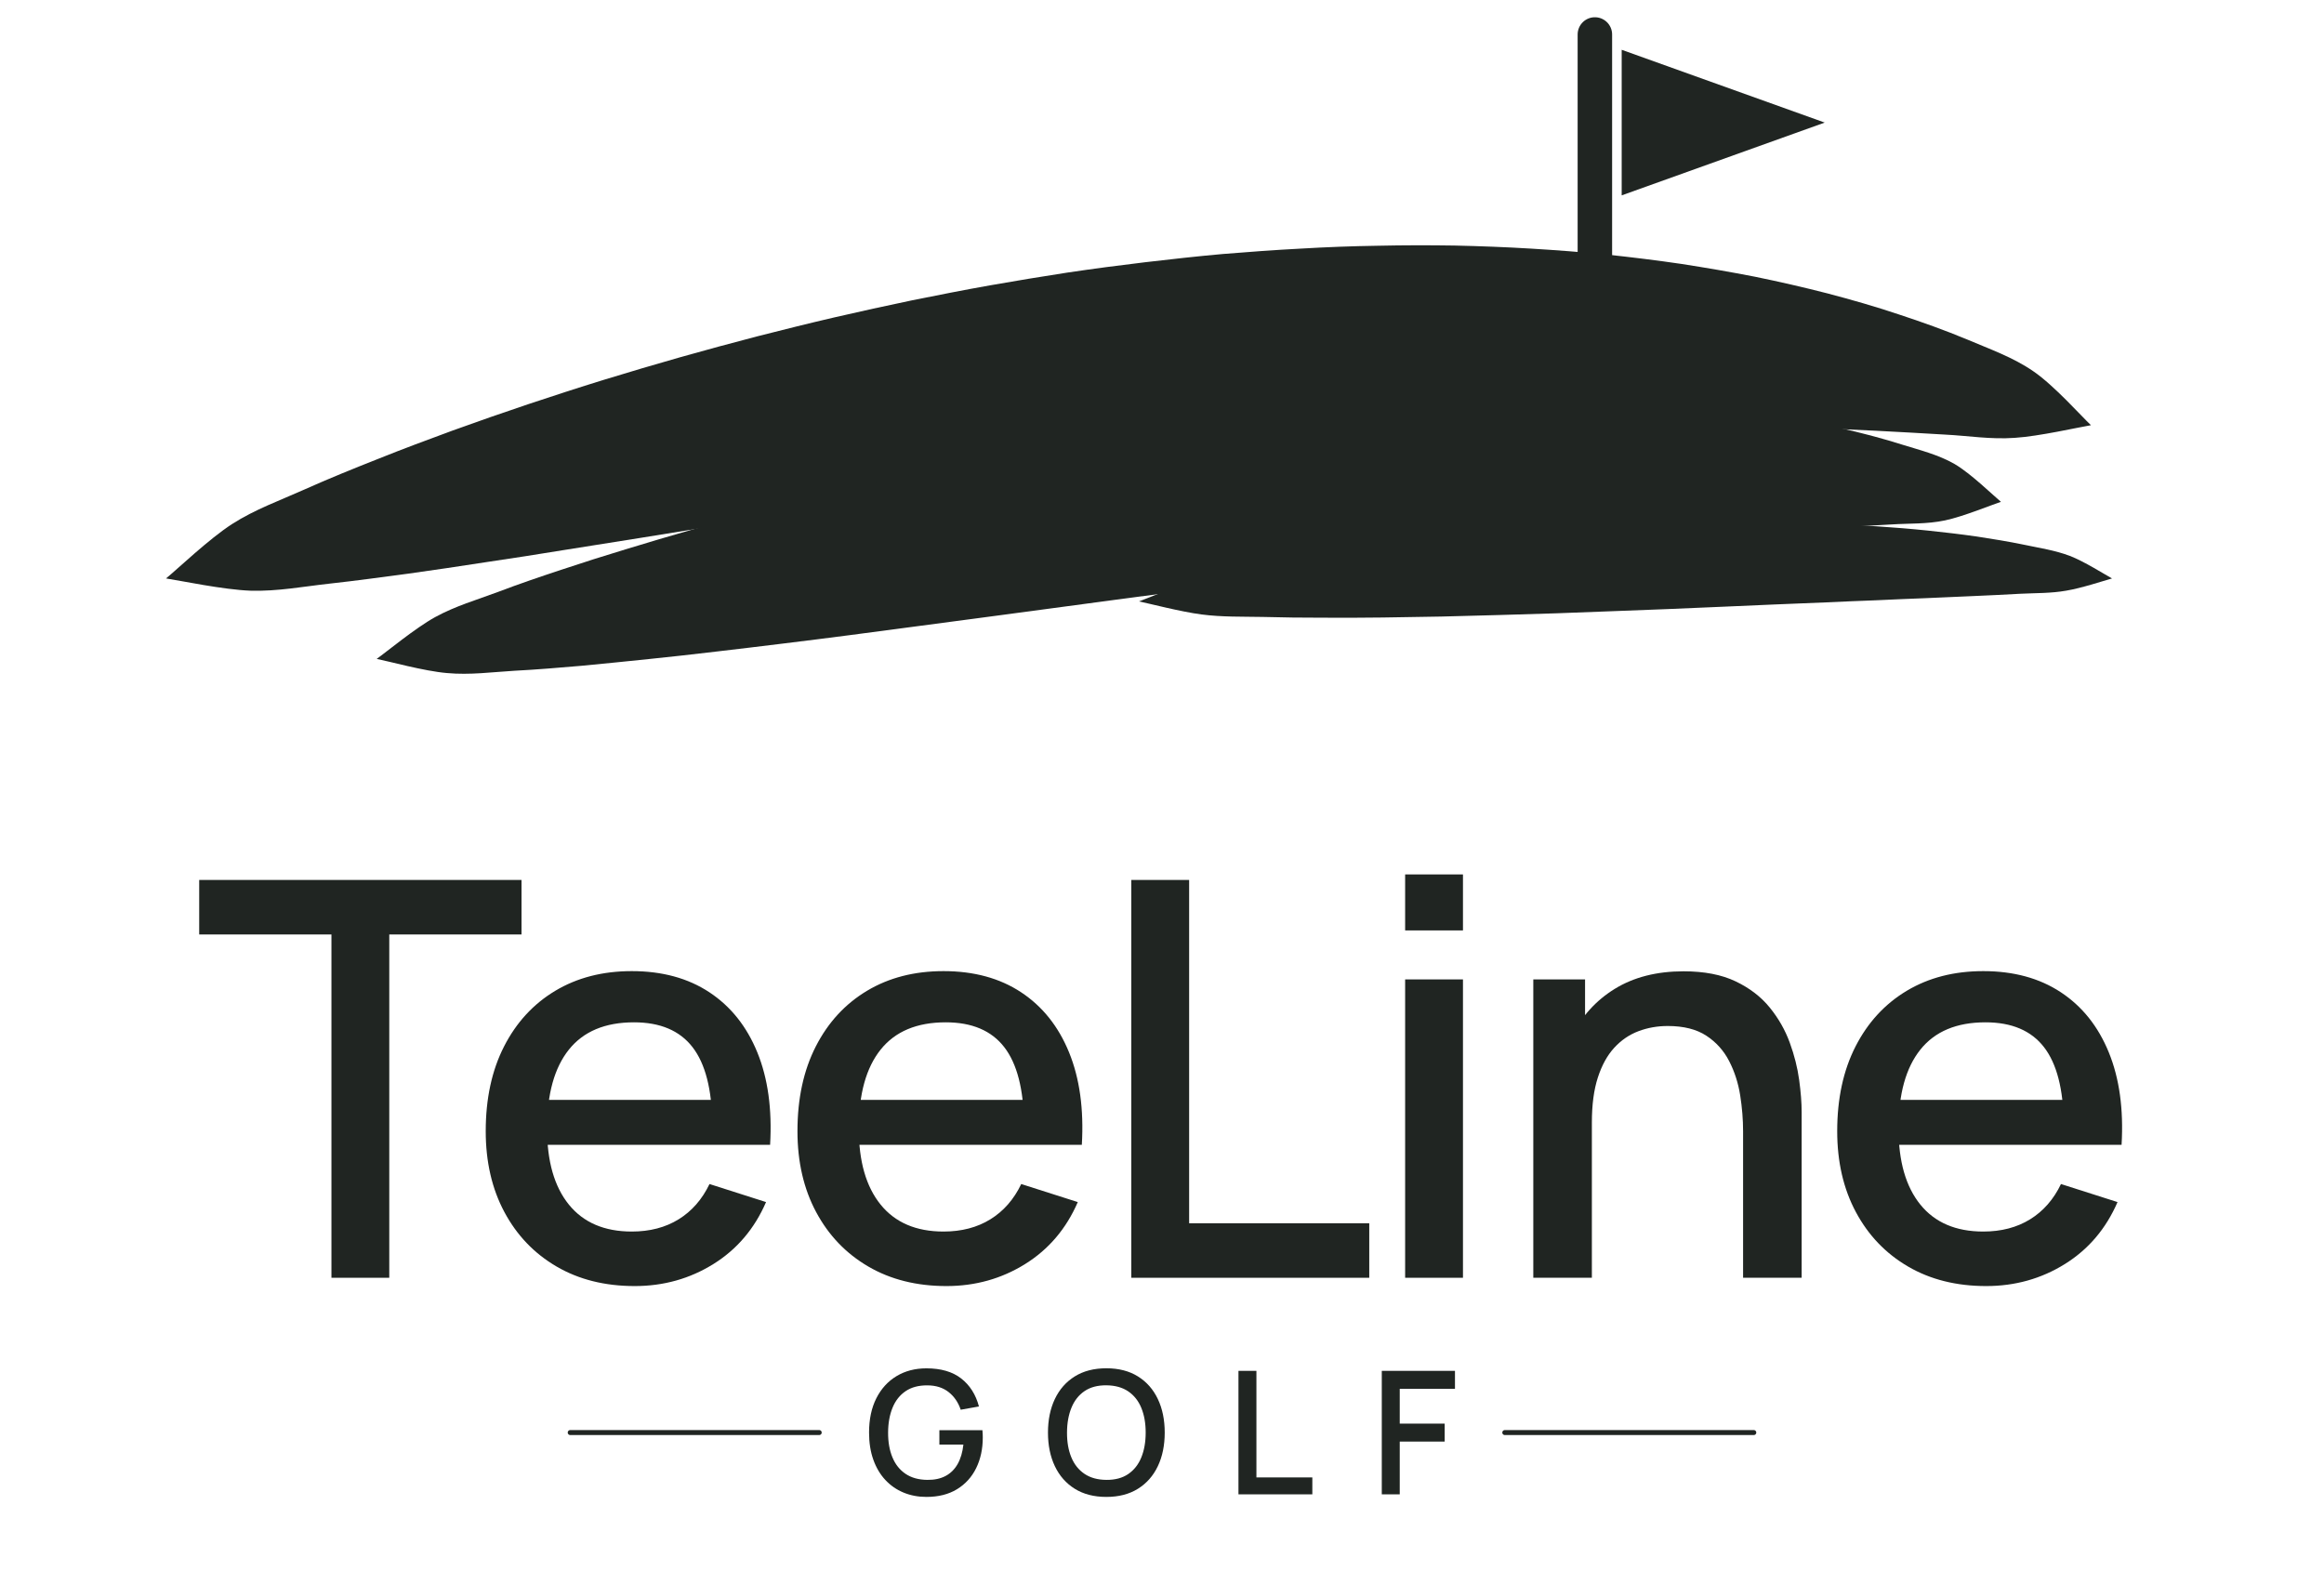
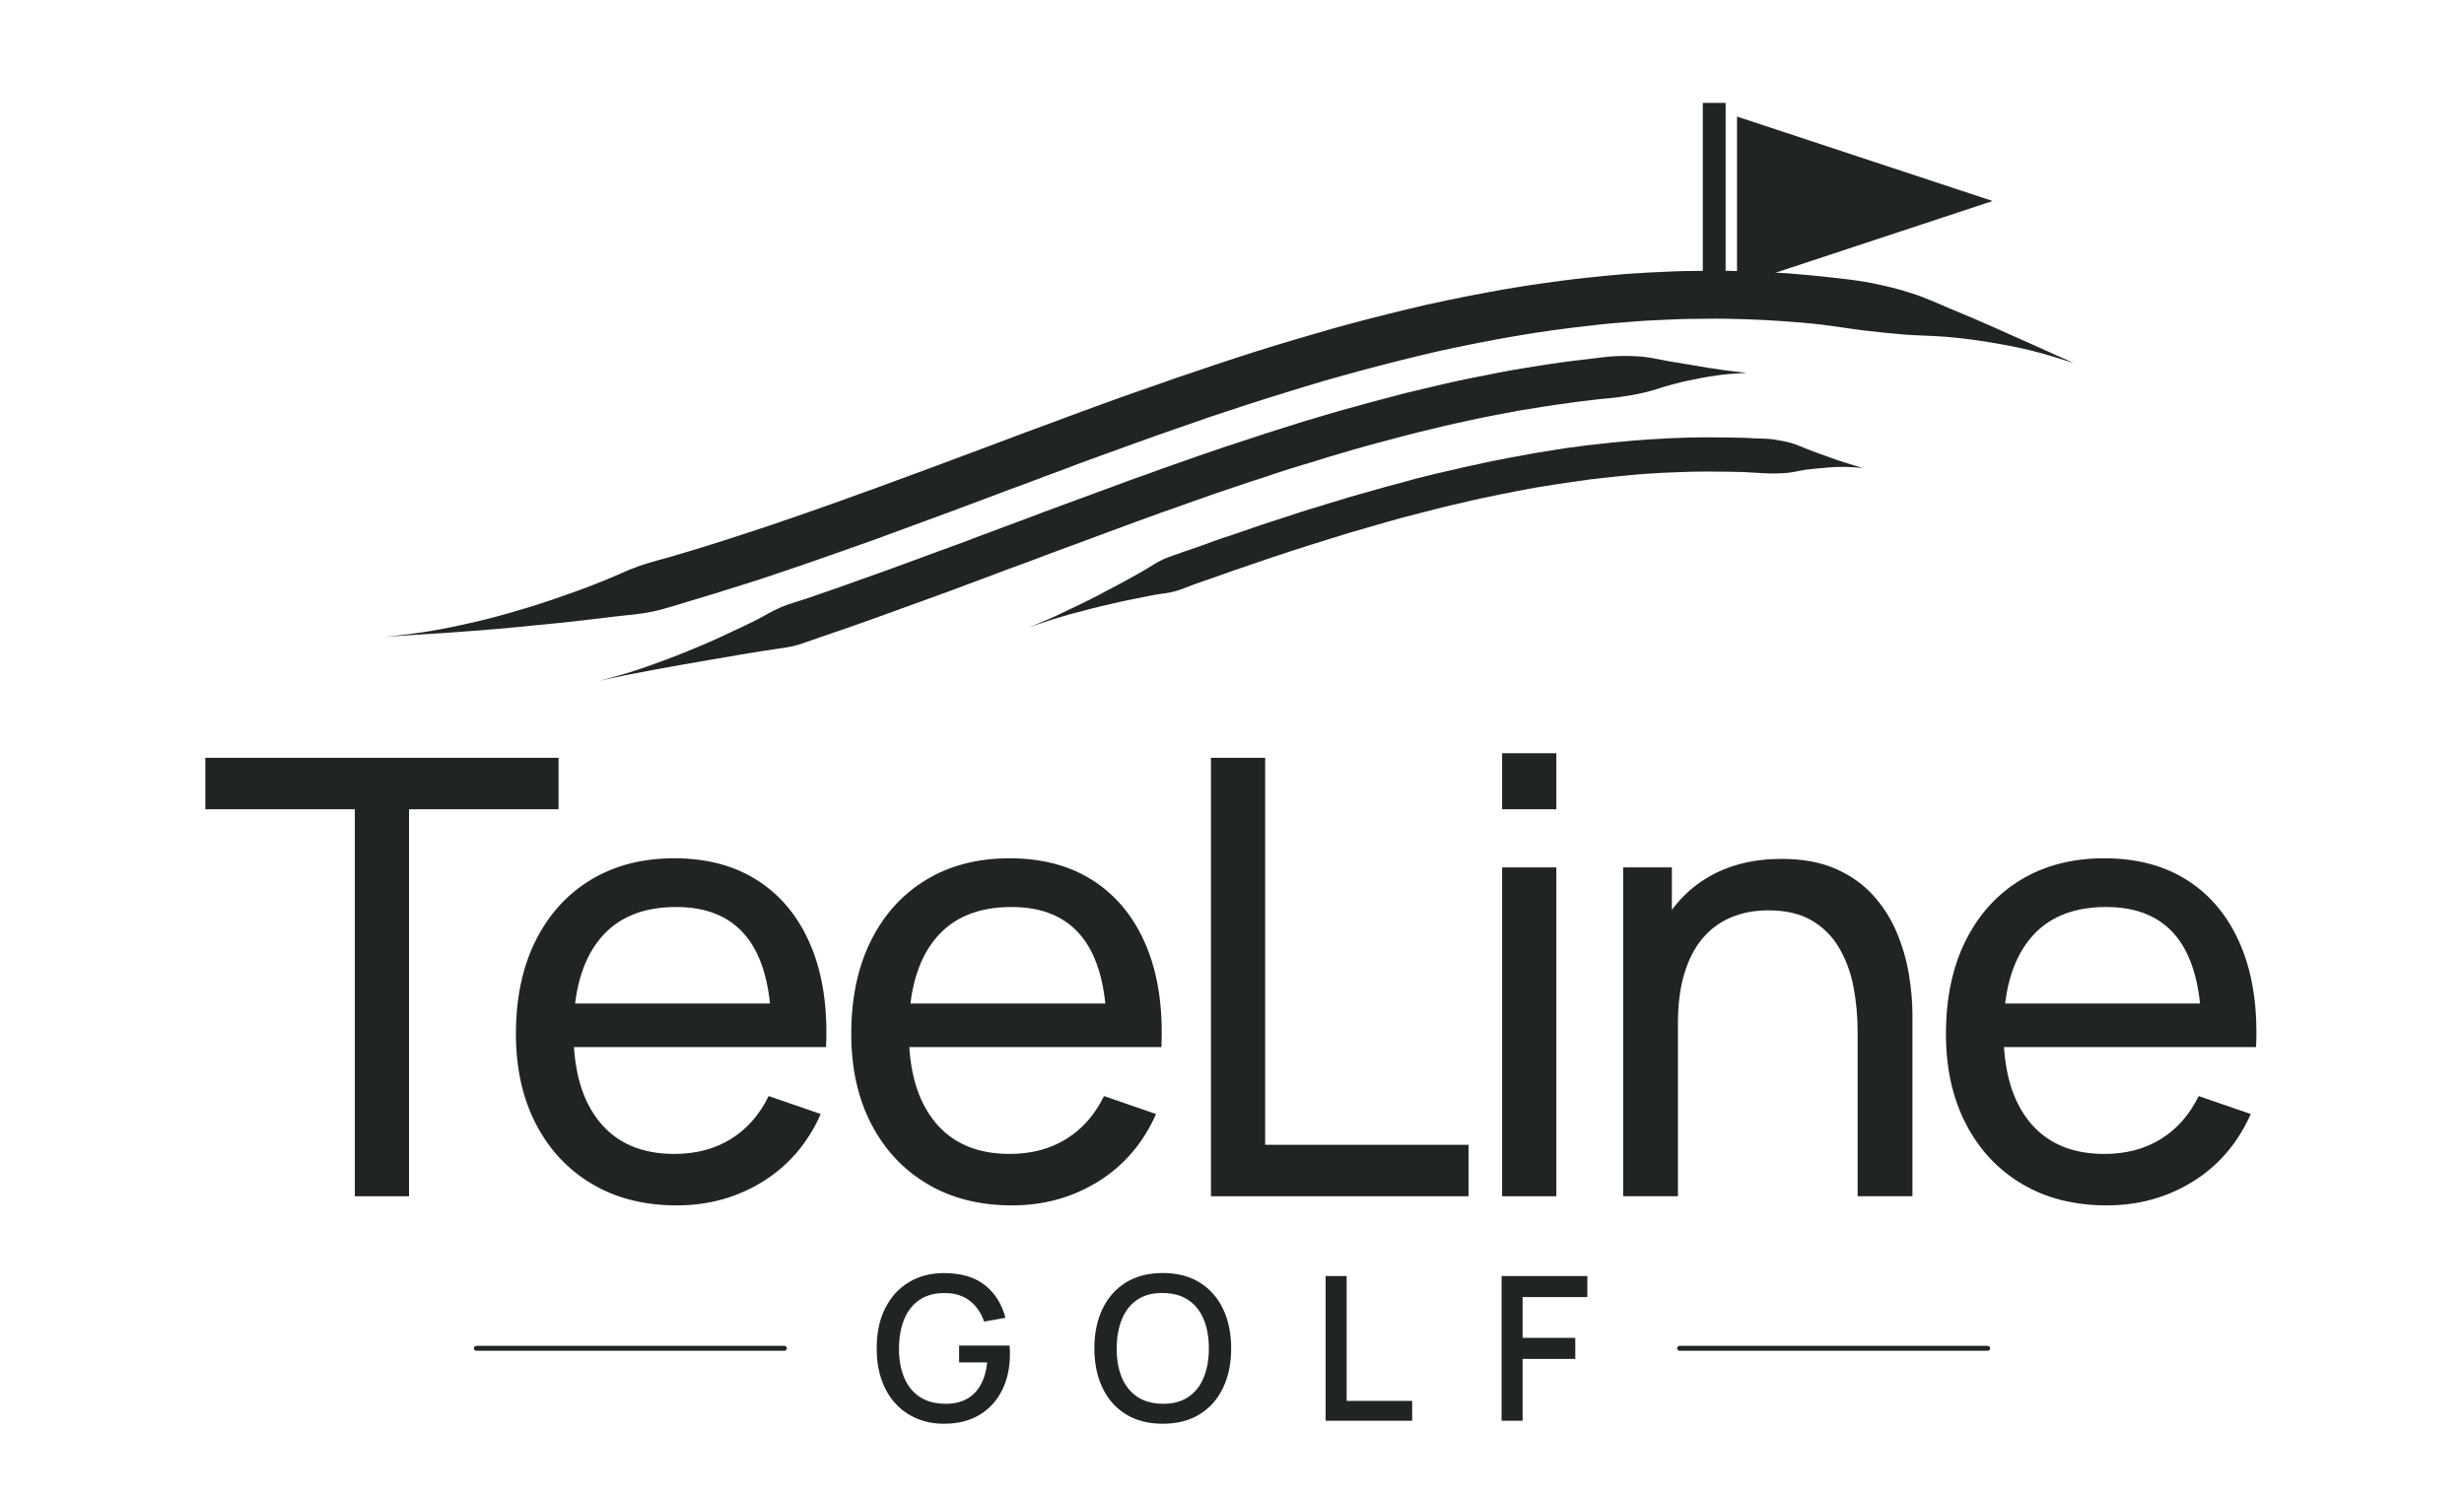
- <svg xmlns="http://www.w3.org/2000/svg" viewBox="0 0 1400 946" role="img" aria-labelledby="title">
-   <g transform="translate(100.000 0) scale(1.153846)">
-     <g>
-       <path d="M746 18v172" stroke="#202522" stroke-width="18" stroke-linecap="round" />
-       <path d="M0.0 302.0 C7.4 303.1 29.9 307.9 44.2 308.4 C58.4 308.8 71.8 306.2 85.5 304.7 C99.2 303.2 112.9 301.3 126.5 299.5 C140.1 297.6 153.6 295.6 167.1 293.5 C180.7 291.5 194.2 289.4 207.6 287.2 C221.1 285.1 234.5 282.9 247.9 280.8 C261.3 278.6 274.7 276.5 288.1 274.3 C301.4 272.2 314.7 270.1 328.0 268.0 C341.2 265.9 354.4 263.8 367.6 261.8 C380.8 259.8 394.0 257.8 407.1 255.9 C420.2 253.9 433.2 252.0 446.2 250.2 C459.2 248.4 472.2 246.6 485.1 245.0 C498.0 243.3 510.9 241.7 523.7 240.1 C536.5 238.6 549.2 237.1 561.9 235.8 C574.7 234.4 587.3 233.1 599.9 232.0 C612.5 230.8 625.0 229.7 637.5 228.7 C650.0 227.7 662.4 226.8 674.8 226.1 C687.2 225.3 699.5 224.7 711.8 224.1 C724.1 223.6 736.3 223.1 748.5 222.8 C760.7 222.5 772.8 222.3 784.9 222.3 C797.0 222.2 809.0 222.3 821.0 222.5 C833.1 222.6 845.0 222.9 857.0 223.3 C869.0 223.8 880.9 224.3 892.9 224.9 C904.9 225.5 916.8 226.2 928.8 226.9 C940.9 227.5 952.5 229.5 965.2 228.6 C977.9 227.8 998.4 223.1 1005.0 222.0 L1005.0 222.0 1005.0 222.0 C1000.0 217.3 985.8 201.3 975.0 193.9 C964.3 186.5 952.2 182.3 940.5 177.3 C928.7 172.4 916.7 168.1 904.5 164.1 C892.3 160.0 880.0 156.5 867.5 153.2 C855.0 150.0 842.4 147.1 829.7 144.5 C816.9 142.0 804.1 139.8 791.2 137.8 C778.3 135.9 765.2 134.3 752.1 132.9 C739.1 131.6 725.9 130.6 712.7 129.8 C699.5 129.0 686.2 128.5 672.8 128.2 C659.5 128.0 646.1 128.0 632.7 128.3 C619.3 128.5 605.9 129.0 592.4 129.8 C578.9 130.5 565.4 131.5 551.9 132.6 C538.4 133.8 524.9 135.3 511.3 136.9 C497.8 138.5 484.2 140.3 470.7 142.3 C457.2 144.4 443.6 146.6 430.1 149.0 C416.5 151.4 403.0 154.1 389.5 156.8 C376.0 159.6 362.5 162.6 349.0 165.7 C335.6 168.8 322.1 172.2 308.7 175.6 C295.3 179.1 281.9 182.7 268.5 186.5 C255.2 190.3 241.9 194.2 228.6 198.3 C215.3 202.4 202.1 206.7 188.9 211.1 C175.8 215.5 162.6 220.1 149.6 224.8 C136.6 229.6 123.6 234.4 110.7 239.6 C97.8 244.7 84.9 249.9 72.2 255.6 C59.5 261.3 46.5 265.9 34.5 273.6 C22.5 281.3 5.8 297.3 0.0 302.0 Z" fill="#202522" />
-       <path d="M508.0 314.0 C513.4 315.1 529.8 319.4 540.6 320.8 C551.3 322.2 561.9 321.9 572.5 322.1 C583.0 322.4 593.5 322.5 604.0 322.5 C614.4 322.6 624.8 322.5 635.1 322.4 C645.4 322.2 655.7 322.1 665.8 321.9 C676.0 321.6 686.1 321.4 696.1 321.1 C706.1 320.8 716.0 320.5 725.9 320.2 C735.7 319.8 745.5 319.5 755.2 319.1 C764.8 318.7 774.4 318.4 783.9 318.0 C793.4 317.6 802.8 317.2 812.1 316.8 C821.4 316.4 830.5 316.0 839.6 315.6 C848.7 315.2 857.7 314.9 866.6 314.5 C875.5 314.1 884.3 313.7 892.9 313.4 C901.6 313.0 910.2 312.6 918.6 312.3 C927.1 311.9 935.4 311.6 943.7 311.2 C951.9 310.8 960.1 310.5 968.1 310.0 C976.2 309.6 984.0 309.8 992.0 308.4 C1000.0 307.1 1012.0 303.1 1016.0 302.0 L1016.0 302.0 1016.0 302.0 C1012.3 300.0 1001.5 293.1 993.9 290.2 C986.2 287.3 978.1 286.1 970.0 284.4 C961.9 282.7 953.7 281.4 945.3 280.1 C936.9 278.9 928.3 277.9 919.7 277.0 C911.1 276.1 902.3 275.4 893.4 274.8 C884.5 274.3 875.5 273.8 866.4 273.5 C857.3 273.2 848.1 273.0 838.9 273.0 C829.6 272.9 820.2 273.0 810.7 273.2 C801.3 273.3 791.7 273.6 782.1 274.0 C772.5 274.4 762.8 274.9 753.0 275.5 C743.2 276.1 733.4 276.8 723.5 277.6 C713.6 278.4 703.6 279.3 693.5 280.2 C683.5 281.2 673.4 282.3 663.2 283.4 C653.1 284.6 642.9 285.8 632.6 287.2 C622.4 288.5 612.1 289.9 601.7 291.5 C591.4 293.0 581.0 294.6 570.6 296.5 C560.1 298.3 549.6 299.6 539.2 302.5 C528.8 305.4 513.2 312.1 508.0 314.0 Z" fill="#202522" />
-       <path d="M110.0 344.0 C116.1 345.2 134.8 350.4 146.7 351.4 C158.7 352.5 170.2 350.9 181.9 350.2 C193.6 349.6 205.3 348.6 217.0 347.6 C228.7 346.5 240.3 345.3 252.0 344.1 C263.7 342.9 275.4 341.6 287.1 340.2 C298.7 338.9 310.4 337.4 322.1 336.0 C333.7 334.6 345.4 333.1 357.0 331.6 C368.6 330.1 380.2 328.5 391.8 327.0 C403.4 325.5 415.0 323.9 426.5 322.4 C438.0 320.9 449.5 319.3 460.9 317.8 C472.4 316.3 483.8 314.7 495.2 313.2 C506.5 311.7 517.8 310.2 529.1 308.7 C540.3 307.3 551.5 305.8 562.7 304.4 C573.8 303.0 584.9 301.6 595.9 300.2 C606.9 298.9 617.9 297.6 628.7 296.3 C639.6 295.0 650.4 293.8 661.1 292.6 C671.8 291.4 682.4 290.3 693.0 289.2 C703.5 288.1 714.0 287.0 724.4 286.1 C734.7 285.1 745.0 284.1 755.2 283.3 C765.4 282.4 775.5 281.6 785.5 280.8 C795.5 280.1 805.4 279.4 815.2 278.7 C825.0 278.1 834.7 277.5 844.3 276.9 C853.9 276.3 863.4 275.8 872.9 275.3 C882.3 274.8 891.7 274.4 901.0 273.8 C910.3 273.2 919.3 273.7 928.8 271.7 C938.3 269.7 953.1 263.6 958.0 262.0 L958.0 262.0 958.0 262.0 C954.0 258.7 942.3 247.2 933.7 242.2 C925.1 237.3 915.6 235.0 906.3 232.1 C896.9 229.1 887.3 226.6 877.6 224.3 C867.8 222.1 857.9 220.1 847.8 218.4 C837.7 216.6 827.5 215.2 817.1 213.9 C806.8 212.7 796.3 211.6 785.7 210.8 C775.2 209.9 764.5 209.3 753.7 208.9 C742.9 208.4 732.0 208.2 721.0 208.1 C710.1 208.0 699.0 208.1 687.9 208.4 C676.8 208.7 665.6 209.1 654.4 209.7 C643.1 210.3 631.8 211.1 620.5 212.0 C609.1 212.9 597.7 213.9 586.3 215.1 C574.8 216.3 563.3 217.6 551.8 219.1 C540.3 220.6 528.8 222.2 517.2 223.9 C505.6 225.6 494.0 227.5 482.5 229.4 C470.9 231.4 459.2 233.5 447.6 235.7 C436.0 237.9 424.4 240.2 412.8 242.6 C401.2 245.1 389.6 247.6 378.0 250.2 C366.4 252.9 354.9 255.6 343.3 258.4 C331.8 261.3 320.2 264.2 308.8 267.2 C297.3 270.3 285.8 273.4 274.4 276.6 C263.0 279.9 251.6 283.2 240.3 286.7 C229.0 290.1 217.7 293.7 206.6 297.4 C195.4 301.1 184.2 304.9 173.2 309.1 C162.2 313.2 151.1 316.4 140.5 322.2 C130.0 328.0 115.1 340.4 110.0 344.0 Z" fill="#202522" />
-       <path d="M760 26 L866 64 L760 102 Z" fill="#202522" />
-     </g>
+ <svg xmlns="http://www.w3.org/2000/svg" viewBox="0 0 1200 729" role="img" aria-labelledby="title">
+   <g transform="translate(187.555 -23.242) scale(1.111412)" fill="none">
+     <path d="M582.4 66.0v86" stroke="#202522" stroke-width="10" stroke-linecap="butt" />
+     <path d="M0.0 300.0 C2.7 299.8 10.9 299.3 16.4 298.9 C21.9 298.6 27.4 298.2 32.9 297.8 C38.4 297.4 43.9 297.0 49.4 296.5 C55.0 296.0 60.5 295.5 66.1 294.9 C71.7 294.4 77.3 293.8 82.9 293.2 C88.5 292.5 94.1 291.9 99.8 291.2 C105.4 290.5 111.2 290.2 116.8 289.0 C122.3 287.9 127.7 286.0 133.2 284.4 C138.7 282.8 144.1 281.1 149.6 279.4 C155.0 277.7 160.5 276.0 166.0 274.2 C171.4 272.4 176.9 270.5 182.3 268.7 C187.8 266.8 193.2 264.9 198.6 263.0 C204.1 261.1 209.5 259.1 215.0 257.2 C220.4 255.2 225.9 253.2 231.3 251.2 C236.7 249.2 242.2 247.2 247.6 245.2 C253.1 243.1 258.5 241.1 263.9 239.1 C269.4 237.0 274.8 235.0 280.3 233.0 C285.7 230.9 291.2 228.9 296.6 226.9 C302.0 224.8 307.5 222.8 313.0 220.8 C318.4 218.8 323.9 216.9 329.3 214.9 C334.8 212.9 340.2 211.0 345.7 209.1 C351.2 207.2 356.6 205.3 362.1 203.4 C367.6 201.6 373.1 199.8 378.5 198.0 C384.0 196.2 389.5 194.5 395.0 192.8 C400.5 191.1 406.0 189.4 411.5 187.8 C417.0 186.2 422.5 184.7 428.0 183.2 C433.6 181.7 439.1 180.3 444.6 178.9 C450.1 177.5 455.7 176.2 461.2 174.9 C466.8 173.7 472.3 172.5 477.9 171.4 C483.4 170.3 489.0 169.3 494.6 168.3 C500.2 167.3 505.7 166.5 511.3 165.7 C516.9 164.9 522.5 164.2 528.2 163.6 C533.8 162.9 539.4 162.4 545.0 162.0 C550.7 161.5 556.3 161.2 562.0 161.0 C567.6 160.7 573.3 160.6 579.0 160.6 C584.6 160.5 590.3 160.6 596.0 160.8 C601.8 161.0 607.5 161.3 613.2 161.7 C618.9 162.1 624.7 162.6 630.5 163.3 C636.2 164.0 642.0 165.0 647.8 165.7 C653.6 166.4 659.5 167.0 665.5 167.5 C671.5 168.0 677.7 168.0 683.8 168.5 C690.0 169.0 696.2 169.8 702.4 170.8 C708.7 171.8 715.0 173.0 721.2 174.5 C727.5 176.0 736.9 179.1 740.0 180.0 L740.0 180.0 740.0 180.0 C737.0 178.7 728.0 174.7 722.1 172.0 C716.1 169.4 710.3 166.7 704.4 164.1 C698.5 161.5 692.7 159.0 686.8 156.6 C680.9 154.1 675.1 151.4 669.1 149.5 C663.2 147.5 657.1 146.1 651.1 144.9 C645.0 143.7 638.9 143.1 632.8 142.4 C626.8 141.7 620.8 141.2 614.7 140.7 C608.7 140.3 602.7 140.0 596.7 139.8 C590.8 139.6 584.8 139.5 578.9 139.6 C572.9 139.6 567.0 139.7 561.1 140.0 C555.2 140.2 549.3 140.6 543.4 141.0 C537.5 141.5 531.7 142.0 525.9 142.7 C520.0 143.3 514.2 144.1 508.4 144.9 C502.6 145.7 496.8 146.6 491.0 147.6 C485.3 148.6 479.5 149.7 473.8 150.8 C468.0 151.9 462.3 153.2 456.6 154.4 C450.9 155.7 445.2 157.1 439.5 158.5 C433.9 159.9 428.2 161.4 422.5 162.9 C416.9 164.4 411.3 166.0 405.6 167.7 C400.0 169.3 394.4 171.0 388.8 172.7 C383.2 174.4 377.6 176.2 372.1 178.0 C366.5 179.8 360.9 181.7 355.4 183.6 C349.8 185.4 344.3 187.3 338.8 189.3 C333.2 191.2 327.7 193.2 322.2 195.1 C316.7 197.1 311.2 199.1 305.7 201.1 C300.2 203.1 294.8 205.2 289.3 207.2 C283.8 209.2 278.4 211.2 272.9 213.3 C267.5 215.3 262.0 217.4 256.6 219.4 C251.1 221.4 245.7 223.5 240.3 225.5 C234.9 227.5 229.4 229.5 224.0 231.5 C218.6 233.5 213.2 235.5 207.8 237.4 C202.4 239.4 197.0 241.3 191.6 243.2 C186.3 245.1 180.9 247.0 175.5 248.8 C170.1 250.7 164.8 252.5 159.4 254.2 C154.0 256.0 148.7 257.7 143.3 259.4 C137.9 261.1 132.6 262.7 127.2 264.3 C121.9 265.9 116.5 267.1 111.2 269.0 C106.0 270.8 100.9 273.4 95.8 275.4 C90.6 277.5 85.4 279.5 80.1 281.3 C74.9 283.2 69.7 284.9 64.4 286.6 C59.1 288.2 53.8 289.8 48.5 291.2 C43.2 292.6 37.8 293.9 32.5 295.0 C27.1 296.2 21.7 297.2 16.3 298.0 C10.9 298.9 2.7 299.7 0.0 300.0 Z" fill="#202522" />
+     <path d="M282.2 295.8 C283.7 295.3 288.1 293.7 291.1 292.8 C294.1 291.8 297.1 291.0 300.1 290.1 C303.2 289.3 306.2 288.5 309.2 287.7 C312.3 286.9 315.3 286.2 318.4 285.5 C321.4 284.8 324.5 284.1 327.5 283.5 C330.6 282.9 333.6 282.3 336.7 281.7 C339.7 281.1 342.9 280.9 345.9 280.1 C348.8 279.3 351.6 278.1 354.5 277.0 C357.4 276.0 360.2 275.0 363.1 274.0 C365.9 273.0 368.8 272.0 371.6 271.0 C374.5 270.0 377.3 269.1 380.1 268.1 C382.9 267.1 385.8 266.2 388.6 265.2 C391.4 264.3 394.2 263.4 397.0 262.4 C399.9 261.5 402.7 260.6 405.5 259.7 C408.3 258.8 411.1 258.0 413.8 257.1 C416.6 256.2 419.4 255.4 422.2 254.5 C425.0 253.7 427.8 252.9 430.5 252.1 C433.3 251.3 436.1 250.5 438.8 249.7 C441.6 248.9 444.3 248.2 447.1 247.4 C449.8 246.7 452.6 246.0 455.3 245.3 C458.1 244.6 460.8 243.9 463.5 243.2 C466.3 242.5 469.0 241.9 471.7 241.3 C474.4 240.6 477.1 240.0 479.9 239.4 C482.6 238.8 485.3 238.3 488.0 237.7 C490.7 237.2 493.4 236.6 496.1 236.1 C498.8 235.6 501.4 235.1 504.1 234.6 C506.8 234.2 509.5 233.7 512.2 233.3 C514.8 232.9 517.5 232.5 520.2 232.1 C522.8 231.7 525.5 231.4 528.1 231.0 C530.8 230.7 533.4 230.4 536.1 230.1 C538.7 229.8 541.4 229.5 544.0 229.3 C546.7 229.0 549.3 228.8 551.9 228.6 C554.6 228.4 557.2 228.3 559.8 228.1 C562.4 228.0 565.1 227.9 567.7 227.8 C570.3 227.7 572.9 227.6 575.5 227.6 C578.2 227.6 580.8 227.5 583.4 227.6 C586.0 227.6 588.6 227.6 591.2 227.7 C593.8 227.7 596.4 227.8 599.1 228.0 C601.7 228.1 604.3 228.4 606.9 228.4 C609.5 228.4 612.1 228.4 614.8 228.1 C617.5 227.8 620.2 227.1 622.9 226.7 C625.6 226.4 628.3 226.1 631.1 225.9 C633.8 225.6 636.6 225.5 639.3 225.5 C642.0 225.5 646.1 225.9 647.5 226.0 L647.5 226.0 647.5 226.0 C646.2 225.6 642.2 224.5 639.6 223.6 C637.0 222.8 634.4 221.9 631.8 220.9 C629.1 220.0 626.5 219.0 623.9 218.0 C621.3 217.0 618.7 215.8 616.0 215.0 C613.3 214.3 610.6 213.8 607.9 213.4 C605.2 213.1 602.5 213.1 599.8 213.0 C597.0 212.8 594.3 212.7 591.6 212.7 C588.9 212.6 586.2 212.6 583.5 212.6 C580.8 212.5 578.0 212.6 575.3 212.6 C572.6 212.6 569.9 212.7 567.2 212.8 C564.4 212.9 561.7 213.0 559.0 213.2 C556.3 213.3 553.6 213.5 550.8 213.7 C548.1 213.9 545.4 214.1 542.7 214.4 C539.9 214.6 537.2 214.9 534.5 215.2 C531.7 215.5 529.0 215.8 526.3 216.1 C523.5 216.5 520.8 216.9 518.0 217.2 C515.3 217.6 512.5 218.1 509.8 218.5 C507.0 218.9 504.3 219.4 501.5 219.9 C498.8 220.4 496.0 220.9 493.3 221.4 C490.5 221.9 487.7 222.5 485.0 223.0 C482.2 223.6 479.4 224.2 476.7 224.8 C473.9 225.4 471.1 226.0 468.3 226.7 C465.5 227.3 462.8 228.0 460.0 228.6 C457.2 229.3 454.4 230.0 451.6 230.7 C448.8 231.5 446.0 232.2 443.2 233.0 C440.4 233.7 437.6 234.5 434.8 235.3 C432.0 236.1 429.2 236.9 426.3 237.7 C423.5 238.5 420.7 239.3 417.9 240.2 C415.1 241.0 412.2 241.9 409.4 242.8 C406.6 243.6 403.7 244.5 400.9 245.4 C398.1 246.3 395.2 247.3 392.4 248.2 C389.5 249.1 386.7 250.0 383.8 251.0 C381.0 252.0 378.1 252.9 375.3 253.9 C372.4 254.9 369.6 255.9 366.7 256.8 C363.8 257.8 361.0 258.8 358.1 259.9 C355.2 260.9 352.3 261.9 349.4 262.9 C346.6 264.0 343.6 264.8 340.8 266.1 C338.0 267.4 335.4 269.2 332.7 270.8 C330.0 272.3 327.2 273.9 324.5 275.4 C321.8 276.9 319.0 278.3 316.2 279.8 C313.5 281.3 310.7 282.7 307.9 284.1 C305.1 285.5 302.3 286.9 299.4 288.2 C296.6 289.6 293.8 290.9 290.9 292.2 C288.0 293.4 283.6 295.2 282.2 295.8 Z" fill="#202522" />
+     <path d="M93.9 319.3 C95.9 318.8 101.9 317.5 105.9 316.7 C109.9 315.9 113.9 315.2 117.9 314.4 C122.0 313.7 126.0 312.9 130.1 312.2 C134.1 311.5 138.2 310.8 142.2 310.1 C146.3 309.4 150.4 308.7 154.5 308.0 C158.6 307.3 162.7 306.6 166.8 306.0 C170.9 305.3 175.1 304.9 179.1 304.0 C183.1 303.0 186.9 301.4 190.8 300.1 C194.7 298.8 198.6 297.4 202.5 296.1 C206.4 294.7 210.2 293.4 214.1 292.0 C218.0 290.6 221.8 289.2 225.7 287.8 C229.6 286.4 233.4 285.0 237.3 283.6 C241.1 282.2 244.9 280.8 248.8 279.4 C252.6 278.0 256.4 276.5 260.3 275.1 C264.1 273.7 267.9 272.3 271.7 270.8 C275.5 269.4 279.4 268.0 283.2 266.6 C287.0 265.1 290.8 263.7 294.6 262.3 C298.4 260.9 302.2 259.5 306.0 258.1 C309.7 256.7 313.5 255.3 317.3 253.9 C321.1 252.5 324.9 251.1 328.7 249.7 C332.4 248.3 336.2 247.0 340.0 245.6 C343.7 244.3 347.5 242.9 351.3 241.6 C355.0 240.3 358.8 238.9 362.6 237.6 C366.3 236.3 370.1 235.1 373.8 233.8 C377.6 232.5 381.3 231.3 385.1 230.1 C388.8 228.8 392.5 227.6 396.3 226.4 C400.0 225.3 403.7 224.1 407.5 223.0 C411.2 221.8 414.9 220.7 418.7 219.6 C422.4 218.5 426.1 217.4 429.8 216.4 C433.6 215.4 437.3 214.3 441.0 213.4 C444.7 212.4 448.4 211.4 452.1 210.5 C455.9 209.6 459.6 208.7 463.3 207.8 C467.0 206.9 470.7 206.1 474.4 205.3 C478.1 204.5 481.8 203.7 485.5 203.0 C489.2 202.3 492.9 201.6 496.6 200.9 C500.3 200.3 504.0 199.7 507.7 199.1 C511.4 198.5 515.1 198.0 518.8 197.5 C522.4 197.0 526.1 196.5 529.8 196.1 C533.5 195.6 537.2 195.5 540.9 194.9 C544.6 194.4 548.2 193.8 551.9 192.9 C555.5 192.1 559.2 190.7 562.9 189.7 C566.5 188.7 570.2 187.8 574.0 187.1 C577.7 186.3 581.5 185.7 585.2 185.2 C589.0 184.7 594.7 184.5 596.6 184.3 L596.6 184.3 596.6 184.3 C594.7 184.1 589.0 183.5 585.2 182.9 C581.5 182.4 577.7 181.8 573.9 181.1 C570.1 180.5 566.2 179.8 562.4 179.2 C558.6 178.5 554.7 177.6 550.8 177.2 C547.0 176.9 543.1 176.8 539.2 177.0 C535.4 177.2 531.6 177.7 527.8 178.2 C524.0 178.6 520.1 179.1 516.3 179.6 C512.5 180.1 508.7 180.7 504.9 181.3 C501.1 181.9 497.3 182.5 493.4 183.2 C489.6 183.9 485.8 184.6 482.0 185.4 C478.2 186.1 474.4 186.9 470.6 187.7 C466.8 188.5 463.0 189.4 459.2 190.3 C455.4 191.2 451.6 192.1 447.8 193.0 C444.0 194.0 440.2 195.0 436.4 196.0 C432.6 197.0 428.8 198.0 425.0 199.1 C421.2 200.1 417.4 201.2 413.6 202.3 C409.8 203.4 406.0 204.6 402.2 205.7 C398.4 206.9 394.6 208.1 390.8 209.3 C387.0 210.5 383.2 211.7 379.4 213.0 C375.7 214.2 371.9 215.5 368.1 216.7 C364.3 218.0 360.5 219.3 356.7 220.6 C352.9 221.9 349.1 223.3 345.3 224.6 C341.5 225.9 337.7 227.3 333.9 228.7 C330.1 230.0 326.3 231.4 322.5 232.8 C318.7 234.2 314.9 235.6 311.1 237.0 C307.3 238.4 303.5 239.8 299.7 241.2 C295.9 242.6 292.1 244.0 288.3 245.4 C284.5 246.9 280.7 248.3 276.9 249.7 C273.0 251.1 269.2 252.6 265.4 254.0 C261.6 255.4 257.8 256.8 254.0 258.3 C250.2 259.7 246.3 261.1 242.5 262.5 C238.7 263.9 234.9 265.3 231.1 266.7 C227.2 268.1 223.4 269.5 219.6 270.9 C215.7 272.3 211.9 273.7 208.1 275.0 C204.2 276.4 200.4 277.8 196.6 279.1 C192.7 280.4 188.9 281.8 185.0 283.1 C181.2 284.4 177.2 285.4 173.5 287.0 C169.7 288.6 166.2 290.8 162.5 292.7 C158.8 294.5 155.1 296.3 151.4 298.0 C147.7 299.8 143.9 301.5 140.2 303.1 C136.4 304.7 132.6 306.3 128.8 307.8 C125.0 309.3 121.2 310.7 117.3 312.1 C113.5 313.5 109.6 314.8 105.7 316.0 C101.8 317.2 95.8 318.7 93.9 319.3 Z" fill="#202522" />
+     <path d="M592.4 72.0 L704.4 109.0 L592.4 146.0 Z" fill="#202522" />
  </g>
  <g fill="#202522">
-     <path d="M498.67 0.00V1242.66H20.00V1440.00H1186.67V1242.66H708.00V0.00Z" transform="translate(116.671 769.756) scale(0.166428 -0.166428)" />
-     <path d="M619.33 -30.00Q457.67 -30.00 336.50 40.67Q215.33 111.33 147.67 237.67Q80.00 364.00 80.00 530.67Q80.00 707.67 146.50 837.67Q213.00 967.67 331.83 1038.83Q450.67 1110.00 608.67 1110.00Q773.67 1110.00 889.67 1033.33Q1005.67 956.67 1063.17 815.67Q1120.67 674.67 1109.33 481.33H900.00V557.33Q898.00 745.00 828.50 834.83Q759.00 924.66 616.67 924.66Q460.00 924.66 381.00 825.83Q302.00 727.00 302.00 540.00Q302.00 362.33 381.00 264.84Q460.00 167.34 608.67 167.34Q706.67 167.34 778.33 211.67Q850.00 256.00 890.00 339.33L1094.67 274.00Q1032.00 129.33 904.00 49.67Q776.00 -30.00 619.33 -30.00ZM234.00 481.33V644.00H1004.67V481.33Z" transform="translate(279.292 769.756) scale(0.166428 -0.166428)" />
-     <path d="M619.33 -30.00Q457.67 -30.00 336.50 40.67Q215.33 111.33 147.67 237.67Q80.00 364.00 80.00 530.67Q80.00 707.67 146.50 837.67Q213.00 967.67 331.83 1038.83Q450.67 1110.00 608.67 1110.00Q773.67 1110.00 889.67 1033.33Q1005.67 956.67 1063.17 815.67Q1120.67 674.67 1109.33 481.33H900.00V557.33Q898.00 745.00 828.50 834.83Q759.00 924.66 616.67 924.66Q460.00 924.66 381.00 825.83Q302.00 727.00 302.00 540.00Q302.00 362.33 381.00 264.84Q460.00 167.34 608.67 167.34Q706.67 167.34 778.33 211.67Q850.00 256.00 890.00 339.33L1094.67 274.00Q1032.00 129.33 904.00 49.67Q776.00 -30.00 619.33 -30.00ZM234.00 481.33V644.00H1004.67V481.33Z" transform="translate(467.085 769.756) scale(0.166428 -0.166428)" />
-     <path d="M160.00 0.00V1440.00H369.34V197.34H1021.34V0.00Z" transform="translate(654.877 769.756) scale(0.166428 -0.166428)" />
-     <path d="M160.00 1257.33V1460.00H369.34V1257.33ZM160.00 0.00V1080.00H369.34V0.00Z" transform="translate(819.838 769.756) scale(0.166428 -0.166428)" />
-     <path d="M898.00 0.00V530.67Q898.00 594.00 887.50 660.50Q877.00 727.00 847.67 784.16Q818.33 841.33 764.83 876.33Q711.33 911.33 625.33 911.33Q569.00 911.33 519.17 892.50Q469.34 873.66 431.67 832.66Q394.00 791.67 372.34 725.00Q350.67 658.33 350.67 562.00L220.67 610.67Q220.67 757.67 275.67 870.17Q330.67 982.67 433.84 1046.00Q537.00 1109.33 682.67 1109.33Q794.67 1109.33 870.84 1073.00Q947.00 1036.67 994.50 978.17Q1042.00 919.67 1067.00 851.00Q1092.00 782.33 1101.00 716.17Q1110.00 650.00 1110.00 600.00V0.00ZM138.67 0.00V1080.00H326.00V768.00H350.67V0.00Z" transform="translate(900.597 769.756) scale(0.166428 -0.166428)" />
-     <path d="M619.33 -30.00Q457.67 -30.00 336.50 40.67Q215.33 111.33 147.67 237.67Q80.00 364.00 80.00 530.67Q80.00 707.67 146.50 837.67Q213.00 967.67 331.83 1038.83Q450.67 1110.00 608.67 1110.00Q773.67 1110.00 889.67 1033.33Q1005.67 956.67 1063.17 815.67Q1120.67 674.67 1109.33 481.33H900.00V557.33Q898.00 745.00 828.50 834.83Q759.00 924.66 616.67 924.66Q460.00 924.66 381.00 825.83Q302.00 727.00 302.00 540.00Q302.00 362.33 381.00 264.84Q460.00 167.34 608.67 167.34Q706.67 167.34 778.33 211.67Q850.00 256.00 890.00 339.33L1094.67 274.00Q1032.00 129.33 904.00 49.67Q776.00 -30.00 619.33 -30.00ZM234.00 481.33V644.00H1004.67V481.33Z" transform="translate(1093.435 769.756) scale(0.166428 -0.166428)" />
+     <path d="M511.00 0.00V1271.00H20.00V1440.00H1180.00V1271.00H689.00V0.00Z" transform="translate(97.034 582.638) scale(0.148296 -0.148296)" />
+     <path d="M608.00 -30.00Q448.50 -30.00 330.00 40.25Q211.50 110.50 145.75 237.25Q80.00 364.00 80.00 533.00Q80.00 710.00 144.75 839.50Q209.50 969.00 326.25 1039.50Q443.00 1110.00 600.00 1110.00Q762.50 1110.00 877.00 1035.00Q991.50 960.00 1049.25 821.00Q1107.00 682.00 1098.50 490.00H919.00V554.00Q916.00 753.00 838.00 851.50Q760.00 950.00 606.00 950.00Q440.50 950.00 354.75 844.00Q269.00 738.00 269.00 540.00Q269.00 349.00 354.75 244.00Q440.50 139.00 600.00 139.00Q707.00 139.00 786.00 188.00Q865.00 237.00 910.00 329.00L1081.00 270.00Q1017.50 127.00 891.25 48.50Q765.00 -30.00 608.00 -30.00ZM209.00 490.00V633.00H1007.00V490.00Z" transform="translate(239.399 582.638) scale(0.148296 -0.148296)" />
+     <path d="M608.00 -30.00Q448.50 -30.00 330.00 40.25Q211.50 110.50 145.75 237.25Q80.00 364.00 80.00 533.00Q80.00 710.00 144.75 839.50Q209.50 969.00 326.25 1039.50Q443.00 1110.00 600.00 1110.00Q762.50 1110.00 877.00 1035.00Q991.50 960.00 1049.25 821.00Q1107.00 682.00 1098.50 490.00H919.00V554.00Q916.00 753.00 838.00 851.50Q760.00 950.00 606.00 950.00Q440.50 950.00 354.75 844.00Q269.00 738.00 269.00 540.00Q269.00 349.00 354.75 244.00Q440.50 139.00 600.00 139.00Q707.00 139.00 786.00 188.00Q865.00 237.00 910.00 329.00L1081.00 270.00Q1017.50 127.00 891.25 48.50Q765.00 -30.00 608.00 -30.00ZM209.00 490.00V633.00H1007.00V490.00Z" transform="translate(402.710 582.638) scale(0.148296 -0.148296)" />
+     <path d="M160.00 0.00V1440.00H338.00V169.00H1006.00V0.00Z" transform="translate(566.022 582.638) scale(0.148296 -0.148296)" />
+     <path d="M160.00 1271.00V1455.00H338.00V1271.00ZM160.00 0.00V1080.00H338.00V0.00Z" transform="translate(707.830 582.638) scale(0.148296 -0.148296)" />
+     <path d="M909.00 0.00V541.00Q909.00 617.50 895.25 688.50Q881.50 759.50 848.00 816.25Q814.50 873.00 758.00 906.00Q701.50 939.00 616.00 939.00Q549.00 939.00 494.25 916.25Q439.50 893.50 400.50 847.75Q361.50 802.00 340.25 732.50Q319.00 663.00 319.00 569.00L202.00 605.00Q202.00 761.50 258.50 874.25Q315.00 987.00 417.50 1047.50Q520.00 1108.00 659.00 1108.00Q763.50 1108.00 837.75 1075.00Q912.00 1042.00 961.00 987.25Q1010.00 932.50 1038.00 865.25Q1066.00 798.00 1077.50 728.25Q1089.00 658.50 1089.00 597.00V0.00ZM139.00 0.00V1080.00H299.00V791.00H319.00V0.00Z" transform="translate(769.883 582.638) scale(0.148296 -0.148296)" />
+     <path d="M608.00 -30.00Q448.50 -30.00 330.00 40.25Q211.50 110.50 145.75 237.25Q80.00 364.00 80.00 533.00Q80.00 710.00 144.75 839.50Q209.50 969.00 326.25 1039.50Q443.00 1110.00 600.00 1110.00Q762.50 1110.00 877.00 1035.00Q991.50 960.00 1049.25 821.00Q1107.00 682.00 1098.50 490.00H919.00V554.00Q916.00 753.00 838.00 851.50Q760.00 950.00 606.00 950.00Q440.50 950.00 354.75 844.00Q269.00 738.00 269.00 540.00Q269.00 349.00 354.75 244.00Q440.50 139.00 600.00 139.00Q707.00 139.00 786.00 188.00Q865.00 237.00 910.00 329.00L1081.00 270.00Q1017.50 127.00 891.25 48.50Q765.00 -30.00 608.00 -30.00ZM209.00 490.00V633.00H1007.00V490.00Z" transform="translate(935.836 582.638) scale(0.148296 -0.148296)" />
  </g>
  <g fill="#202522">
-     <path d="M728.67 -30.00Q584.33 -30.00 462.00 20.67Q339.67 71.33 249.67 168.00Q159.67 264.67 109.83 403.83Q60.00 543.00 60.00 720.00Q60.00 952.67 145.00 1120.50Q230.00 1288.33 380.83 1378.83Q531.67 1469.33 728.67 1469.33Q982.67 1469.33 1134.34 1351.17Q1286.00 1233.00 1341.34 1024.66L1128.67 986.66Q1085.33 1115.66 987.33 1192.83Q889.33 1270.00 740.67 1270.66Q587.67 1272.00 486.17 1203.16Q384.67 1134.33 333.67 1009.66Q282.67 885.00 282.00 720.00Q281.34 555.00 332.34 431.67Q383.34 308.34 485.50 239.17Q587.67 170.00 740.67 168.67Q864.33 167.34 952.67 214.50Q1041.00 261.67 1093.16 354.00Q1145.33 446.33 1160.00 580.00H880.00V748.00H1382.00Q1384.34 730.00 1385.17 700.67Q1386.00 671.33 1386.00 663.33Q1386.00 462.67 1309.00 305.83Q1232.00 149.00 1085.17 59.50Q938.33 -30.00 728.67 -30.00Z" transform="translate(520.430 900.220) scale(0.051662 -0.051662)" />
-     <path d="M740.67 -30.00Q525.00 -30.00 372.83 64.67Q220.67 159.33 140.33 328.33Q60.00 497.33 60.00 720.00Q60.00 942.67 140.33 1111.67Q220.67 1280.67 372.83 1375.33Q525.00 1470.00 740.67 1470.00Q956.33 1470.00 1108.50 1375.33Q1260.67 1280.67 1341.00 1111.67Q1421.34 942.67 1421.34 720.00Q1421.34 497.33 1341.00 328.33Q1260.67 159.33 1108.50 64.67Q956.33 -30.00 740.67 -30.00ZM740.67 168.67Q893.67 167.34 995.50 236.50Q1097.33 305.67 1148.33 430.34Q1199.33 555.00 1199.33 720.00Q1199.33 885.00 1148.33 1008.50Q1097.33 1132.00 995.50 1201.00Q893.67 1270.00 740.67 1271.33Q587.67 1272.66 486.17 1203.66Q384.67 1134.66 333.67 1009.83Q282.67 885.00 282.00 720.00Q281.34 555.00 332.34 431.67Q383.34 308.34 485.50 239.17Q587.67 170.00 740.67 168.67Z" transform="translate(628.209 900.220) scale(0.051662 -0.051662)" />
-     <path d="M160.00 0.00V1440.00H369.34V197.34H1021.34V0.00Z" transform="translate(737.797 900.220) scale(0.051662 -0.051662)" />
-     <path d="M140.00 0.00V1440.00H993.33V1230.66H349.34V824.67H873.33V615.33H349.34V0.00Z" transform="translate(825.170 900.220) scale(0.051662 -0.051662)" />
+     <path d="M728.67 -30.00Q584.33 -30.00 462.00 20.67Q339.67 71.33 249.67 168.00Q159.67 264.67 109.83 403.83Q60.00 543.00 60.00 720.00Q60.00 952.67 145.00 1120.50Q230.00 1288.33 380.83 1378.83Q531.67 1469.33 728.67 1469.33Q982.67 1469.33 1134.34 1351.17Q1286.00 1233.00 1341.34 1024.66L1128.67 986.66Q1085.33 1115.66 987.33 1192.83Q889.33 1270.00 740.67 1270.66Q587.67 1272.00 486.17 1203.16Q384.67 1134.33 333.67 1009.66Q282.67 885.00 282.00 720.00Q281.34 555.00 332.34 431.67Q383.34 308.34 485.50 239.17Q587.67 170.00 740.67 168.67Q864.33 167.34 952.67 214.50Q1041.00 261.67 1093.16 354.00Q1145.33 446.33 1160.00 580.00H880.00V748.00H1382.00Q1384.34 730.00 1385.17 700.67Q1386.00 671.33 1386.00 663.33Q1386.00 462.67 1309.00 305.83Q1232.00 149.00 1085.17 59.50Q938.33 -30.00 728.67 -30.00Z" transform="translate(424.026 691.970) scale(0.048938 -0.048938)" />
+     <path d="M740.67 -30.00Q525.00 -30.00 372.83 64.67Q220.67 159.33 140.33 328.33Q60.00 497.33 60.00 720.00Q60.00 942.67 140.33 1111.67Q220.67 1280.67 372.83 1375.33Q525.00 1470.00 740.67 1470.00Q956.33 1470.00 1108.50 1375.33Q1260.67 1280.67 1341.00 1111.67Q1421.34 942.67 1421.34 720.00Q1421.34 497.33 1341.00 328.33Q1260.67 159.33 1108.50 64.67Q956.33 -30.00 740.67 -30.00ZM740.67 168.67Q893.67 167.34 995.50 236.50Q1097.33 305.67 1148.33 430.34Q1199.33 555.00 1199.33 720.00Q1199.33 885.00 1148.33 1008.50Q1097.33 1132.00 995.50 1201.00Q893.67 1270.00 740.67 1271.33Q587.67 1272.66 486.17 1203.66Q384.67 1134.66 333.67 1009.83Q282.67 885.00 282.00 720.00Q281.34 555.00 332.34 431.67Q383.34 308.34 485.50 239.17Q587.67 170.00 740.67 168.67Z" transform="translate(530.037 691.970) scale(0.048938 -0.048938)" />
+     <path d="M160.00 0.00V1440.00H369.34V197.34H1021.34V0.00Z" transform="translate(637.762 691.970) scale(0.048938 -0.048938)" />
+     <path d="M140.00 0.00V1440.00H993.33V1230.66H349.34V824.67H873.33V615.33H349.34V0.00Z" transform="translate(724.443 691.970) scale(0.048938 -0.048938)" />
  </g>
-   <g stroke="#202522" stroke-width="3" stroke-linecap="round">
-     <path d="M343.5 863.0h150.0" />
-     <path d="M906.5 863.0h150.0" />
+   <g stroke="#202522" stroke-width="2.4" stroke-linecap="round">
+     <path d="M232.0 656.7h150.0" />
+     <path d="M818.0 656.7h150.0" />
  </g>
</svg>
